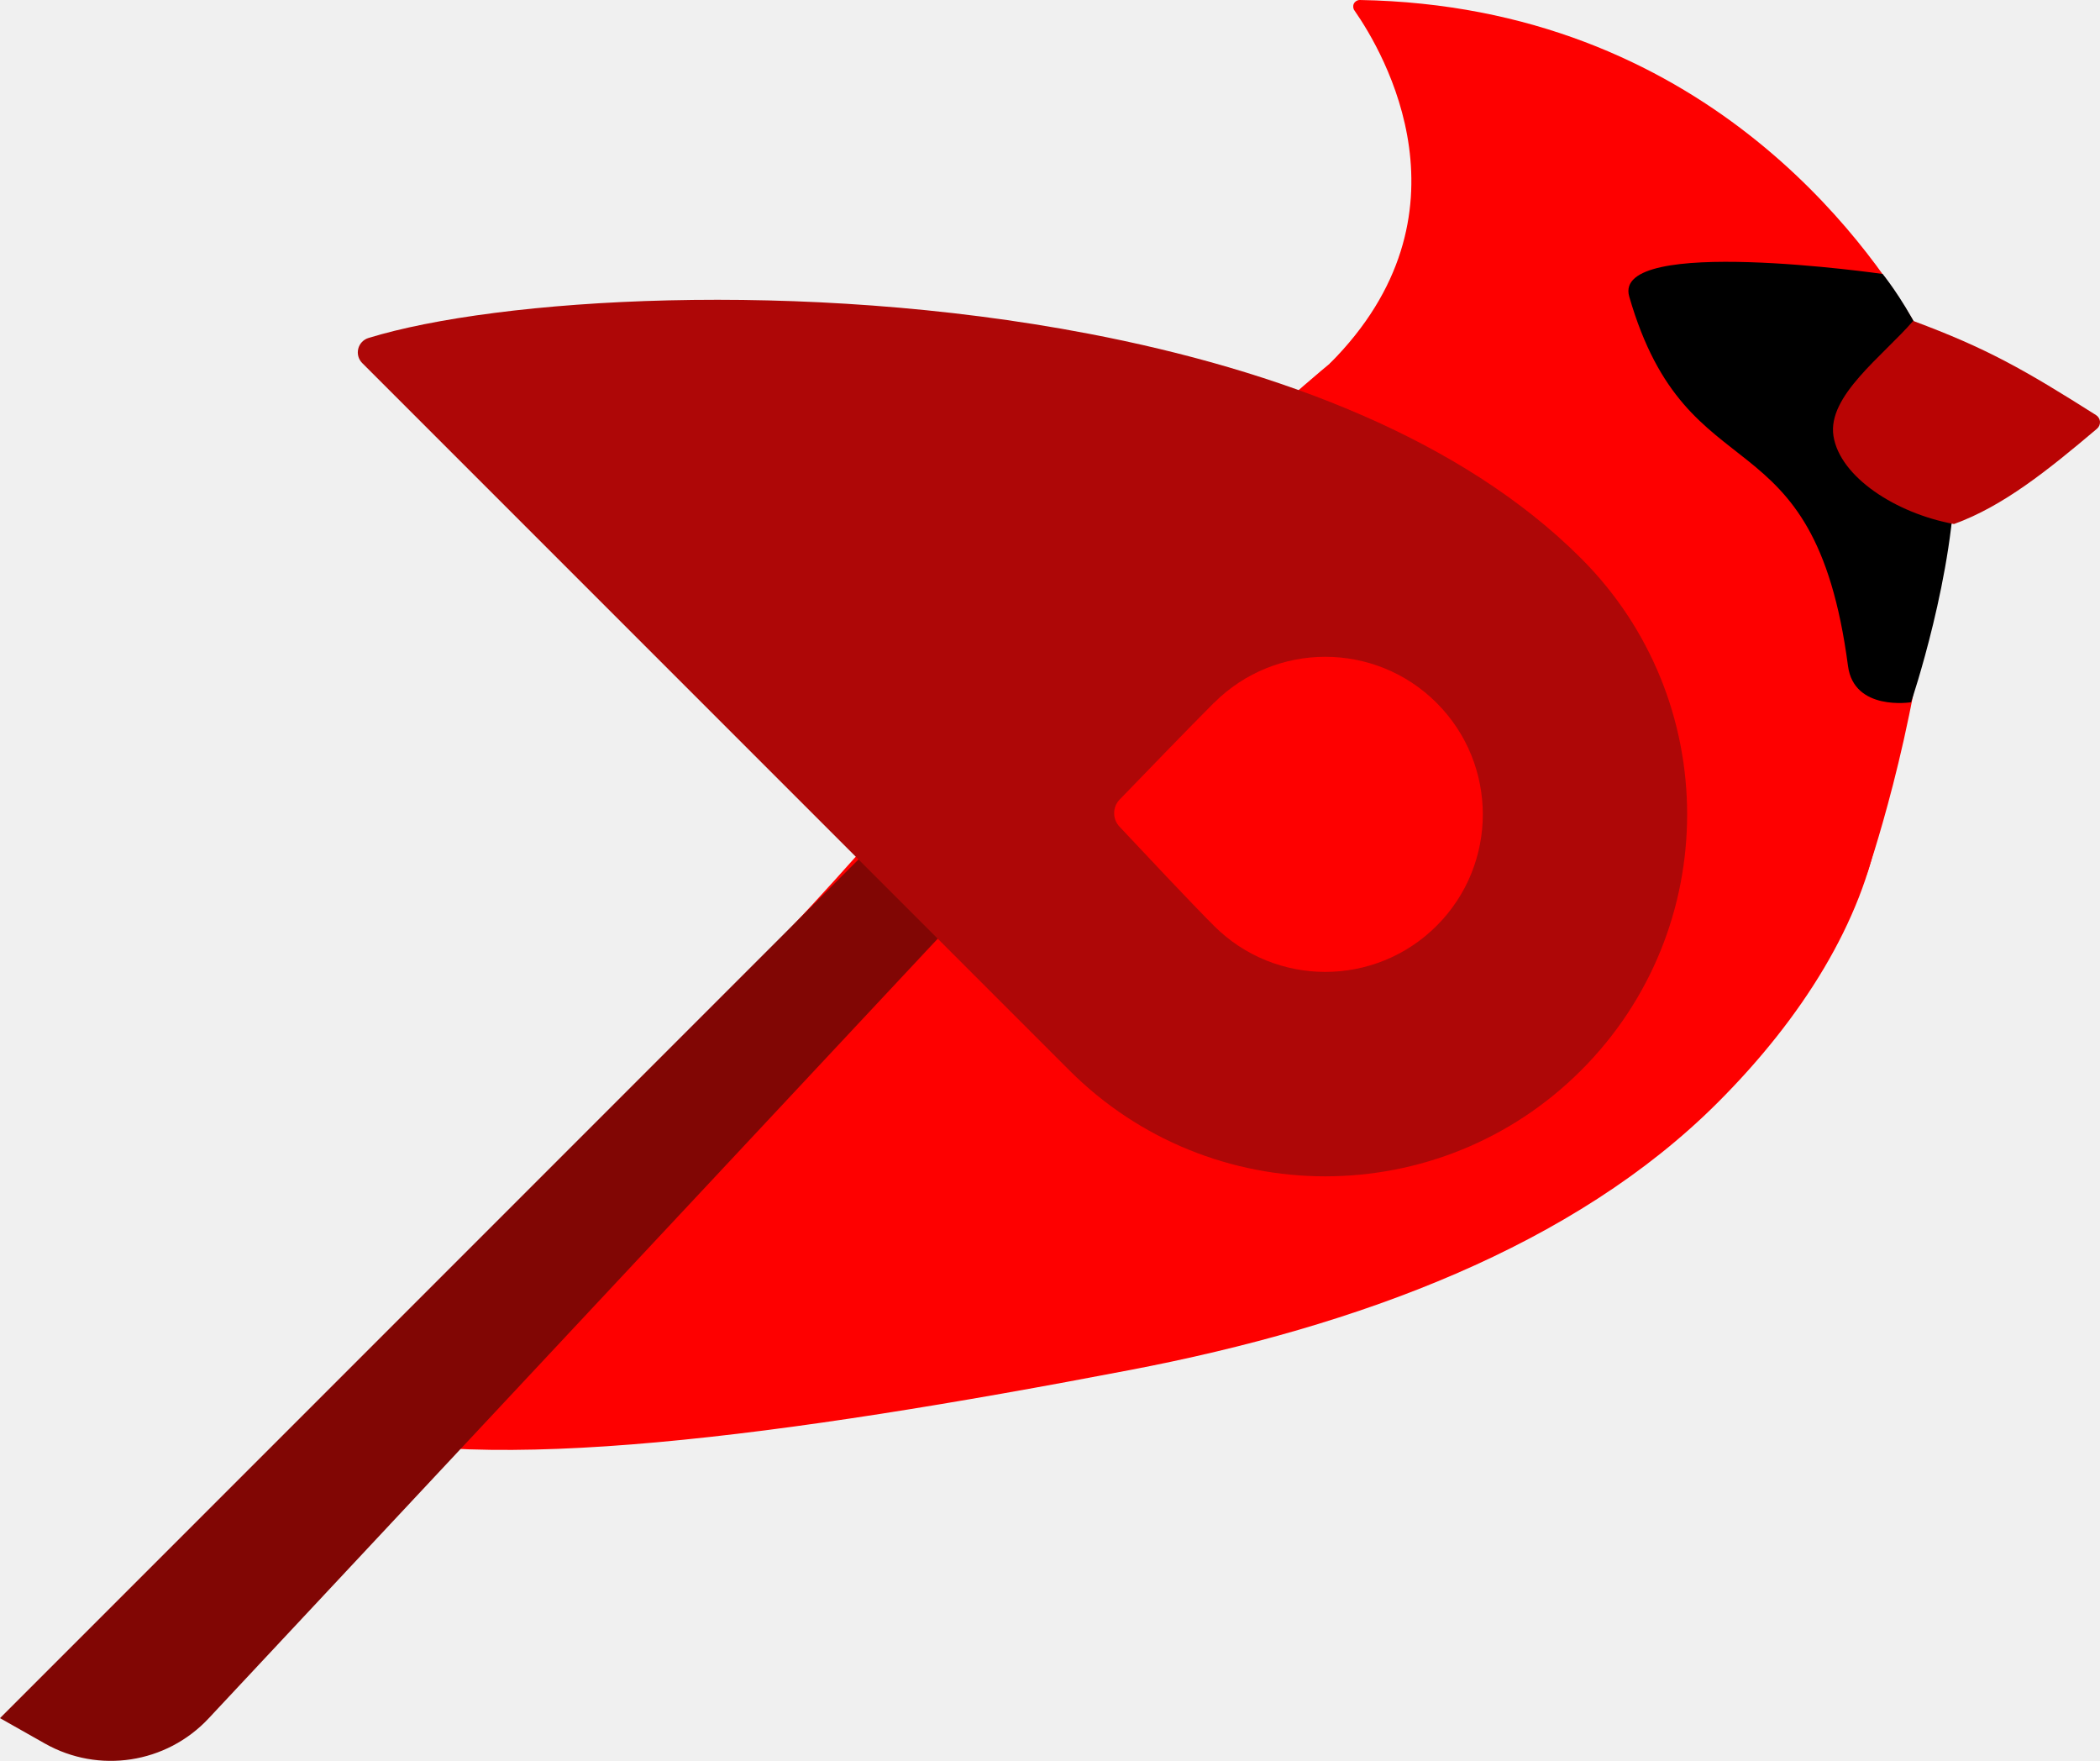
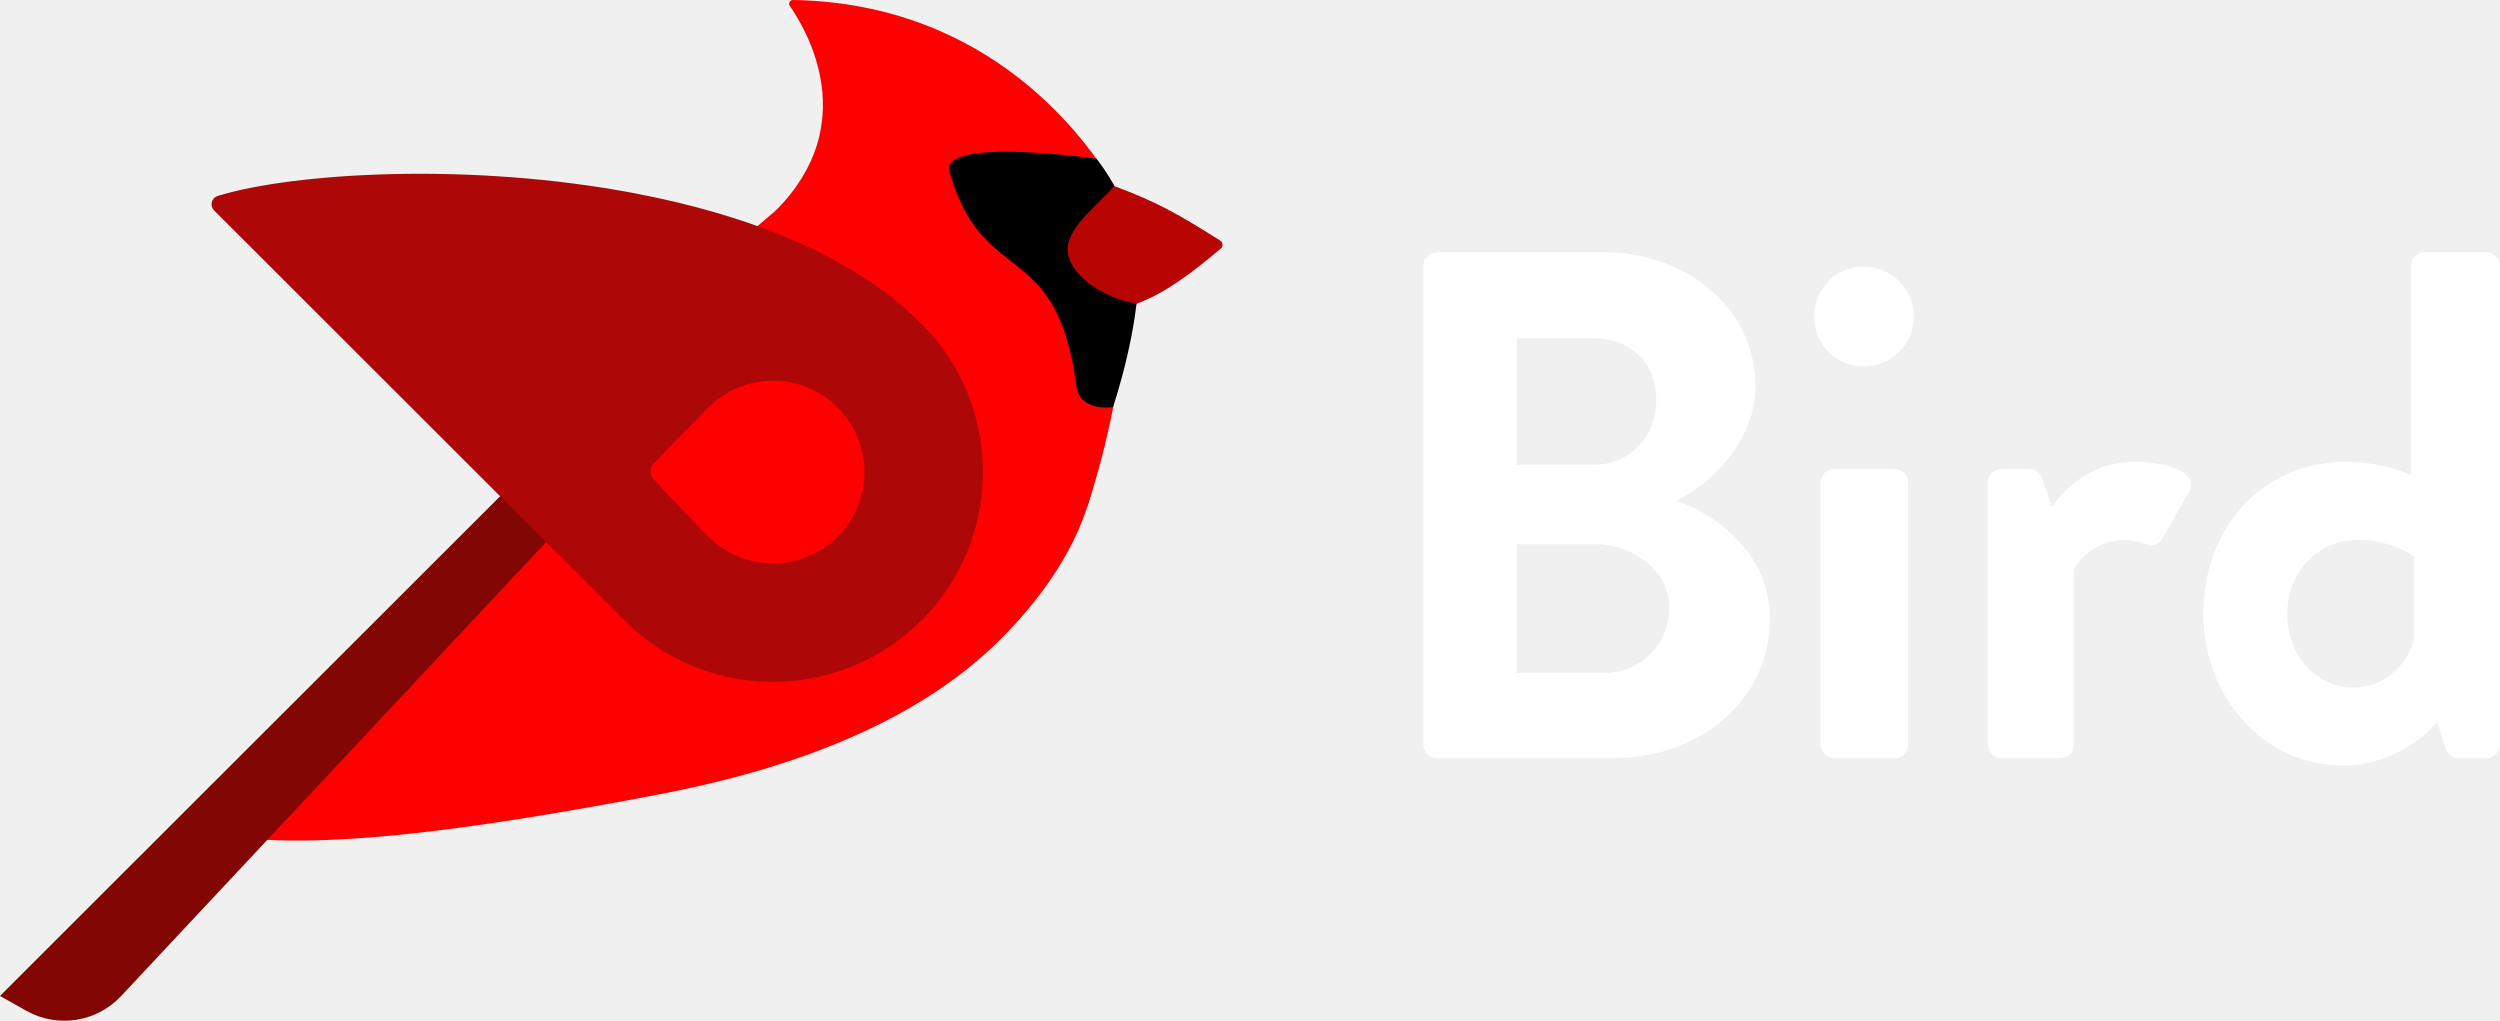
- <svg xmlns="http://www.w3.org/2000/svg" viewBox="0 0 489 409.94">
-   <defs>
-     <style>.cls-1{fill:#fe0000;}.cls-1,.cls-2,.cls-3,.cls-4,.cls-5{fill-rule:evenodd;}.cls-2{fill:#810604;}.cls-4{fill:#b90404;}.cls-5{fill:#ae0707;}</style>
-   </defs>
-   <g id="Layer_2" data-name="Layer 2">
-     <g id="Layer_1-2" data-name="Layer 1">
-       <path class="cls-1" d="M272.51,127.74l-198,198a4.22,4.22,0,0,0,1.74,7c35.94,11.07,106.34,1.63,187-13.81,53.18-10.18,103.31-28.81,136.75-62.26,39.56-39.55,55.45-89.41,15.9-129a101.4,101.4,0,0,0-143.33,0Z" />
-       <path class="cls-1" d="M179.44,220.78c48.28-48.29,160.41-203,235.15-174.29,66,25.33,20.07,157.16,20.07,157.16S252.3,220.78,179.44,220.78Z" />
-       <path class="cls-2" d="M240.28,159.71,0,400l10.47,5.92a31.19,31.19,0,0,0,38.1-5.85l208.8-223.25-17.09-17.1Z" />
-       <path class="cls-1" d="M446,75.46C435,56.81,396.48,1.39,316.65,0a1.55,1.55,0,0,0-1.39.84,1.56,1.56,0,0,0,.15,1.62c6.86,9.85,28.92,47.51-5.78,82.2L427.79,208l27.53-88.91L446,75.46Z" />
-       <path class="cls-3" d="M445,163.49s-13.28,2.15-14.68-8.44c-7.94-60.19-37.24-38.6-50.94-86-4.15-14.34,59-5.27,59-5.27s16.86,20.43,16.9,44.78c0,24.75-10.28,54.94-10.28,54.94Z" />
-       <path class="cls-4" d="M445.51,74.72c17.18,6.37,26,11.43,42.57,21.92a2,2,0,0,1,.92,1.53,2,2,0,0,1-.7,1.64C476.7,109.62,466.4,117.87,455,122c-13.6-2.5-26.6-11-28.07-20.53-1.43-9.29,11.45-18.53,18.59-26.79Z" />
-       <path class="cls-5" d="M249,249.18,84.35,84.53a3.51,3.51,0,0,1,1.44-5.84c29.89-9.21,100.68-13.83,167.71-1,44.22,8.47,86.87,24.5,114.68,52.31A84.27,84.27,0,1,1,249,249.18Z" />
-       <path class="cls-1" d="M282.67,163.65a36.68,36.68,0,1,1,0,51.88c-5.42-5.42-16.63-17.37-22-23.09a4.58,4.58,0,0,1,.05-6.3c5.41-5.6,16.68-17.24,21.93-22.49Z" />
-     </g>
-   </g>
+ <svg xmlns="http://www.w3.org/2000/svg" width="169" height="69" viewBox="0 0 169 69" fill="none">
+   <path d="M96.217 50.328C96.217 50.817 96.609 51.257 97.146 51.257H108.983C114.951 51.257 119.647 47.298 119.647 41.825C119.647 37.329 115.88 34.69 113.288 33.859C115.586 32.784 118.668 29.852 118.668 26.089C118.668 20.957 114.168 17.048 108.348 17.048H97.146C96.609 17.048 96.217 17.488 96.217 17.977V50.328ZM102.527 31.416V22.864H107.761C110.255 22.864 111.967 24.574 111.967 27.017C111.967 29.461 110.255 31.416 107.761 31.416H102.527ZM102.527 45.49V36.791H107.859C110.402 36.791 112.848 38.599 112.848 41.043C112.848 43.584 110.891 45.49 108.445 45.49H102.527Z" fill="white" />
+   <path d="M125.956 24.769C127.864 24.769 129.38 23.254 129.38 21.397C129.38 19.54 127.864 18.025 125.956 18.025C124.098 18.025 122.63 19.54 122.63 21.397C122.63 23.254 124.098 24.769 125.956 24.769ZM123.07 50.328C123.07 50.817 123.511 51.257 124 51.257H128.059C128.549 51.257 128.989 50.817 128.989 50.328V32.637C128.989 32.1 128.549 31.709 128.059 31.709H124C123.511 31.709 123.07 32.1 123.07 32.637V50.328Z" fill="white" />
+   <path d="M134.369 50.328C134.369 50.817 134.809 51.257 135.298 51.257H139.065C139.75 51.257 140.19 51.013 140.19 50.328V38.502C140.532 37.817 141.706 36.498 143.663 36.498C144.201 36.498 144.935 36.742 145.081 36.791C145.473 36.987 145.962 36.791 146.206 36.352L148.016 33.175C148.603 31.953 146.549 31.22 144.25 31.22C141.217 31.22 139.407 33.273 138.723 34.25L138.038 32.344C137.891 31.953 137.598 31.709 137.157 31.709H135.298C134.809 31.709 134.369 32.1 134.369 32.637V50.328Z" fill="white" />
+   <path d="M148.945 41.483C148.945 47.103 153.006 51.745 158.337 51.745C162.446 51.745 164.745 48.813 164.745 48.813L165.233 50.328C165.38 50.866 165.723 51.257 166.163 51.257H168.07C168.56 51.257 169 50.817 169 50.328V17.977C169 17.488 168.56 17.048 168.07 17.048H163.913C163.424 17.048 162.983 17.488 162.983 17.977V32.1C162.103 31.758 160.587 31.22 158.63 31.22C152.81 31.22 148.945 35.765 148.945 41.483ZM154.619 41.483C154.619 38.746 156.625 36.498 159.364 36.498C161.81 36.498 163.179 37.622 163.179 37.622V43.291C162.837 44.464 161.663 46.468 159.071 46.468C156.478 46.468 154.619 44.22 154.619 41.483Z" fill="white" />
+   <path fill-rule="evenodd" clip-rule="evenodd" d="M46.173 21.501C39.354 28.314 26.282 41.375 12.814 54.831C12.638 55.007 12.566 55.263 12.626 55.504C12.686 55.746 12.868 55.939 13.106 56.013C19.161 57.876 31.022 56.288 44.602 53.689C53.561 51.974 62.007 48.839 67.64 43.21C74.305 36.552 76.982 28.159 70.319 21.501C63.656 14.844 52.836 14.844 46.173 21.501Z" fill="#FE0000" />
+   <path fill-rule="evenodd" clip-rule="evenodd" d="M30.492 37.161C38.627 29.033 57.517 2.993 70.107 7.825C81.221 12.089 73.489 34.279 73.489 34.279C73.489 34.279 42.767 37.161 30.492 37.161Z" fill="#FE0000" />
+   <path fill-rule="evenodd" clip-rule="evenodd" d="M40.479 26.883L0 67.326C0 67.326 0.79 67.772 1.764 68.321C3.874 69.513 6.527 69.106 8.183 67.337C16.986 57.933 43.358 29.759 43.358 29.759L40.479 26.883Z" fill="#810604" />
+   <path fill-rule="evenodd" clip-rule="evenodd" d="M75.406 12.702C73.55 9.563 67.056 0.233 53.609 3.32195e-05C53.51 -0.002 53.419 0.053 53.375 0.141C53.33 0.229 53.34 0.335 53.399 0.414C54.556 2.072 58.271 8.41 52.426 14.249L72.332 35.012L76.97 20.047L75.406 12.702Z" fill="#FE0000" />
+   <path fill-rule="evenodd" clip-rule="evenodd" d="M75.238 27.519C75.238 27.519 73.001 27.88 72.765 26.098C71.428 15.967 66.492 19.6 64.183 11.621C63.484 9.206 74.122 10.733 74.122 10.733C74.122 10.733 76.963 14.172 76.97 18.271C76.975 22.437 75.238 27.519 75.238 27.519Z" fill="black" />
+   <path fill-rule="evenodd" clip-rule="evenodd" d="M75.316 12.577C78.211 13.648 79.698 14.501 82.489 16.266C82.579 16.323 82.636 16.419 82.643 16.524C82.651 16.63 82.607 16.733 82.526 16.801C80.572 18.451 78.751 19.832 76.829 20.534C74.538 20.114 72.433 18.692 72.186 17.086C71.945 15.523 74.115 13.967 75.316 12.577Z" fill="#B90404" />
+   <path fill-rule="evenodd" clip-rule="evenodd" d="M42.212 41.942C36.541 36.277 25.671 25.417 14.473 14.227C14.326 14.081 14.267 13.868 14.316 13.667C14.366 13.466 14.518 13.306 14.716 13.245C19.751 11.695 31.677 10.917 42.97 13.078C50.42 14.503 57.605 17.2 62.29 21.881C67.831 27.417 67.831 36.406 62.29 41.942C56.749 47.478 47.752 47.478 42.212 41.942Z" fill="#AE0707" />
+   <path fill-rule="evenodd" clip-rule="evenodd" d="M47.884 27.546C50.295 25.136 54.212 25.136 56.623 27.546C59.035 29.955 59.035 33.868 56.623 36.277C54.212 38.687 50.295 38.687 47.884 36.277C46.97 35.365 45.082 33.353 44.181 32.391C43.901 32.092 43.905 31.625 44.19 31.331C45.101 30.389 46.999 28.429 47.884 27.546Z" fill="#FE0000" />
</svg>
